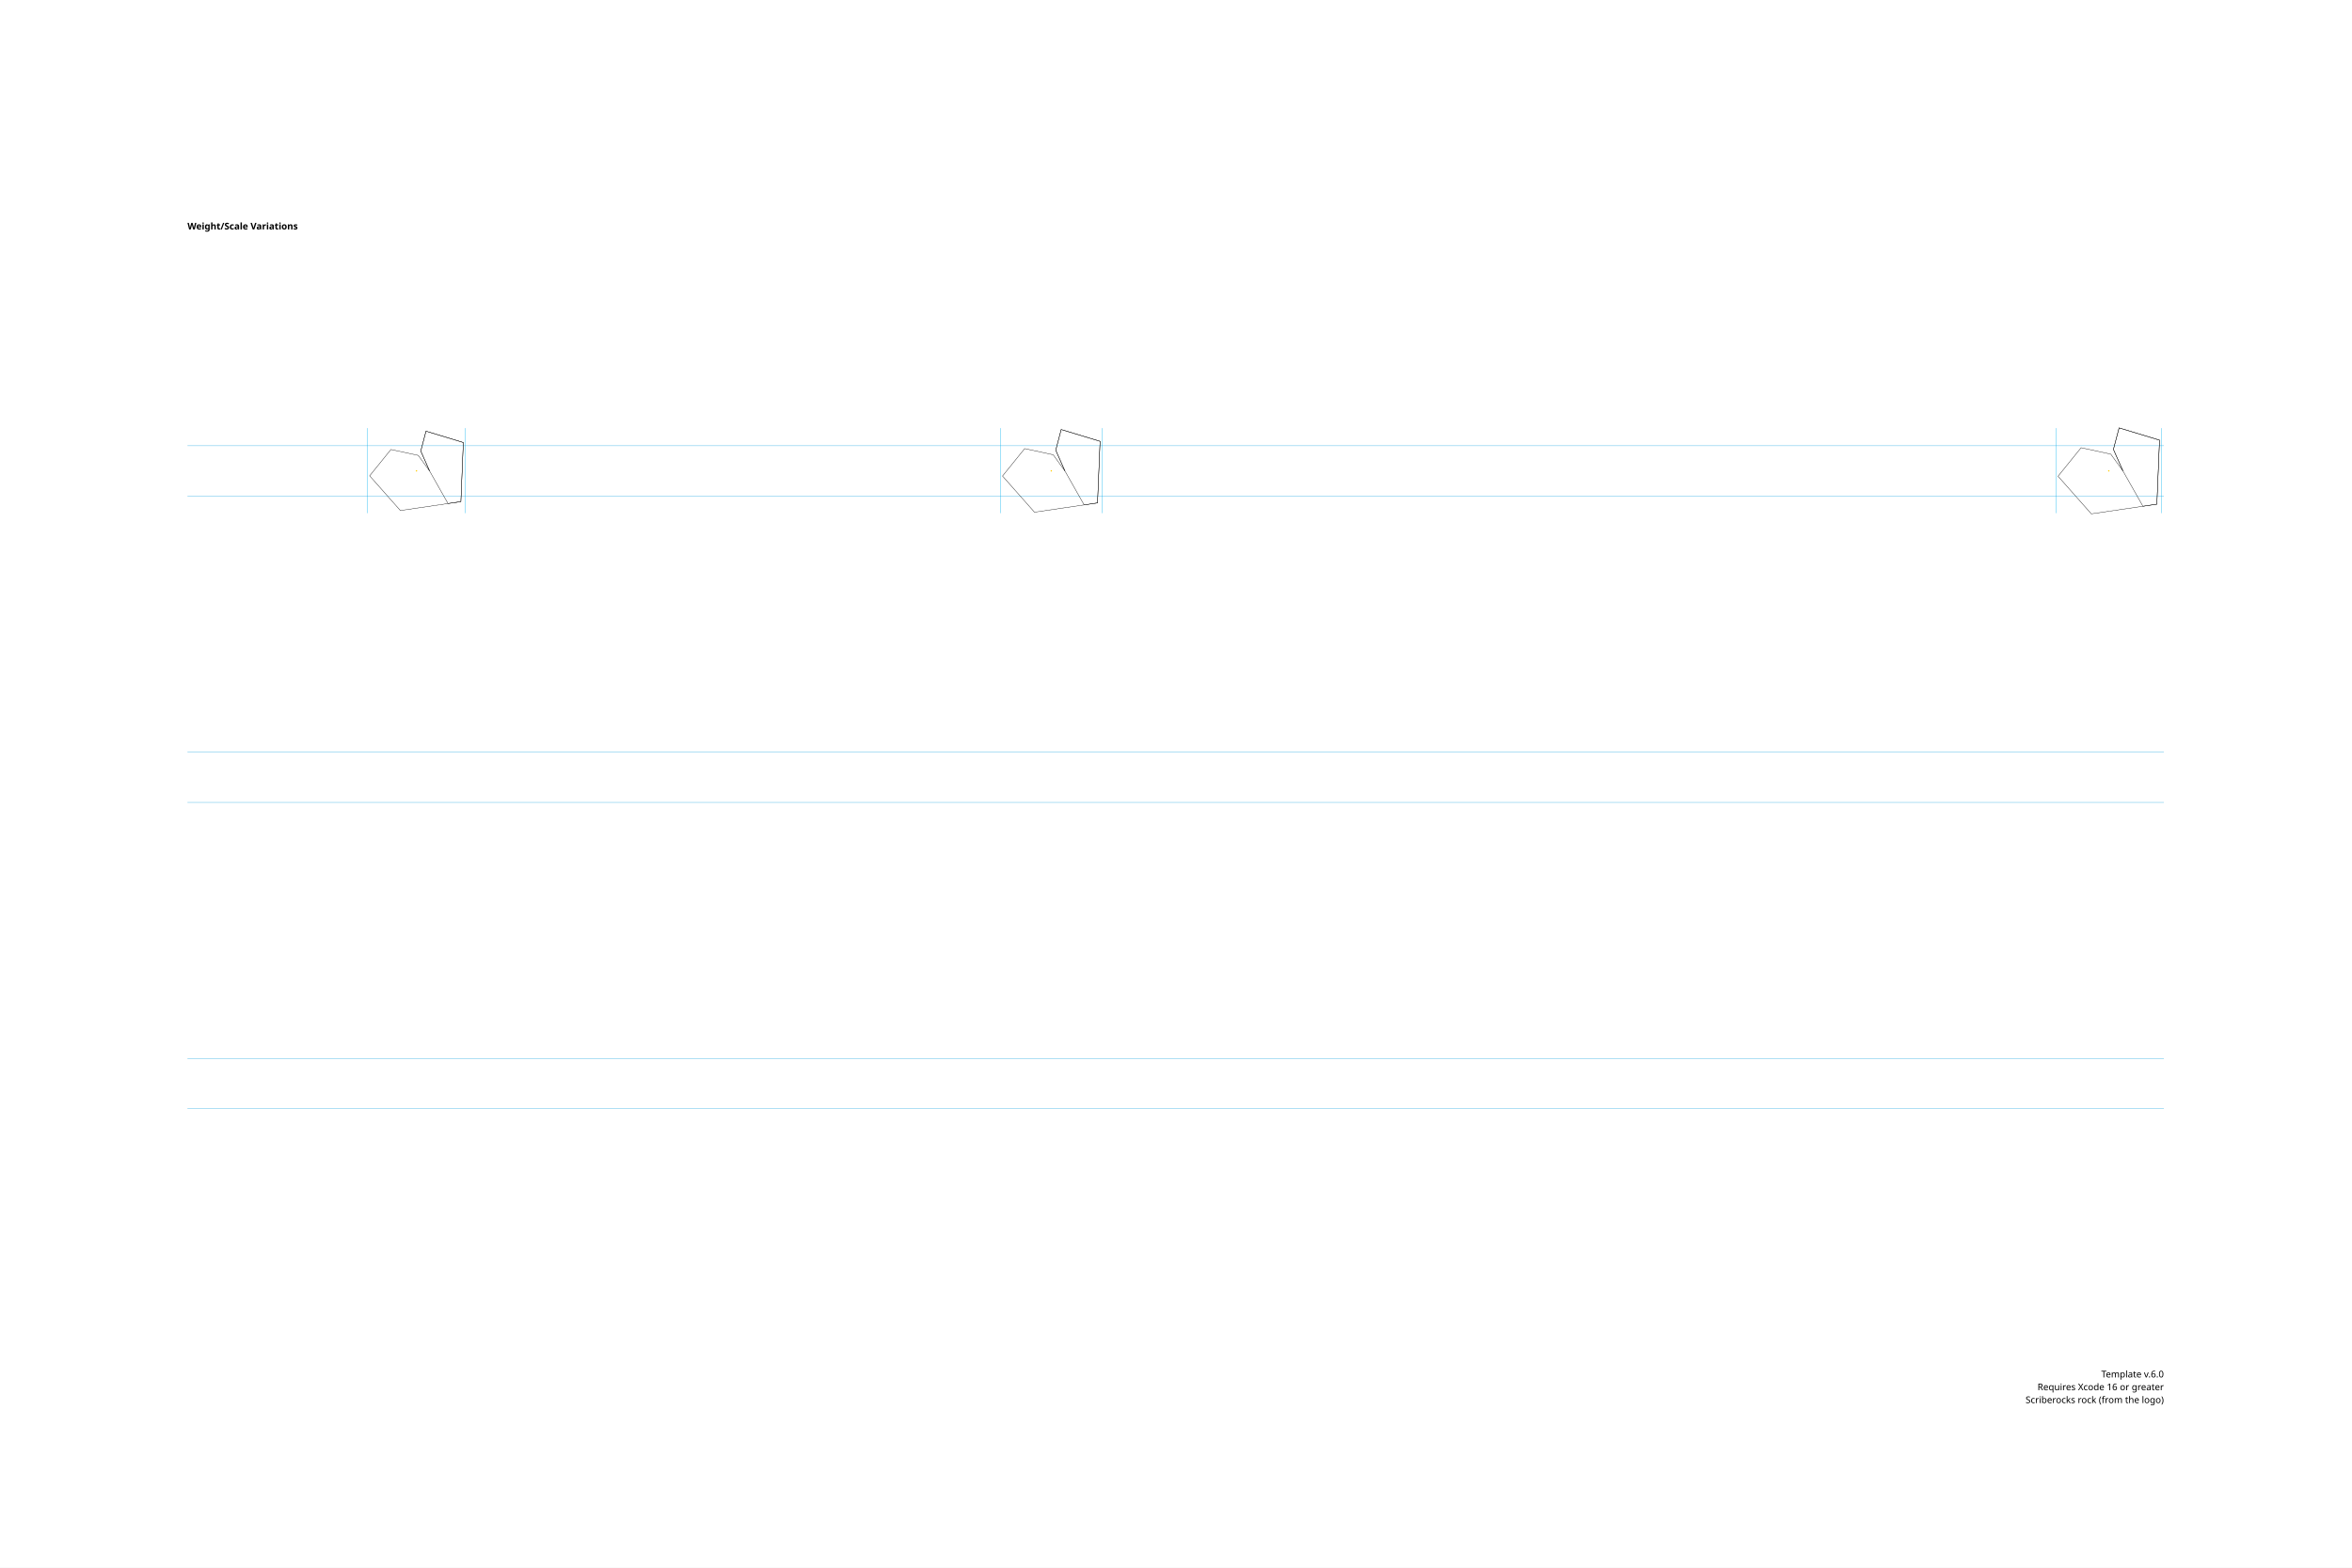
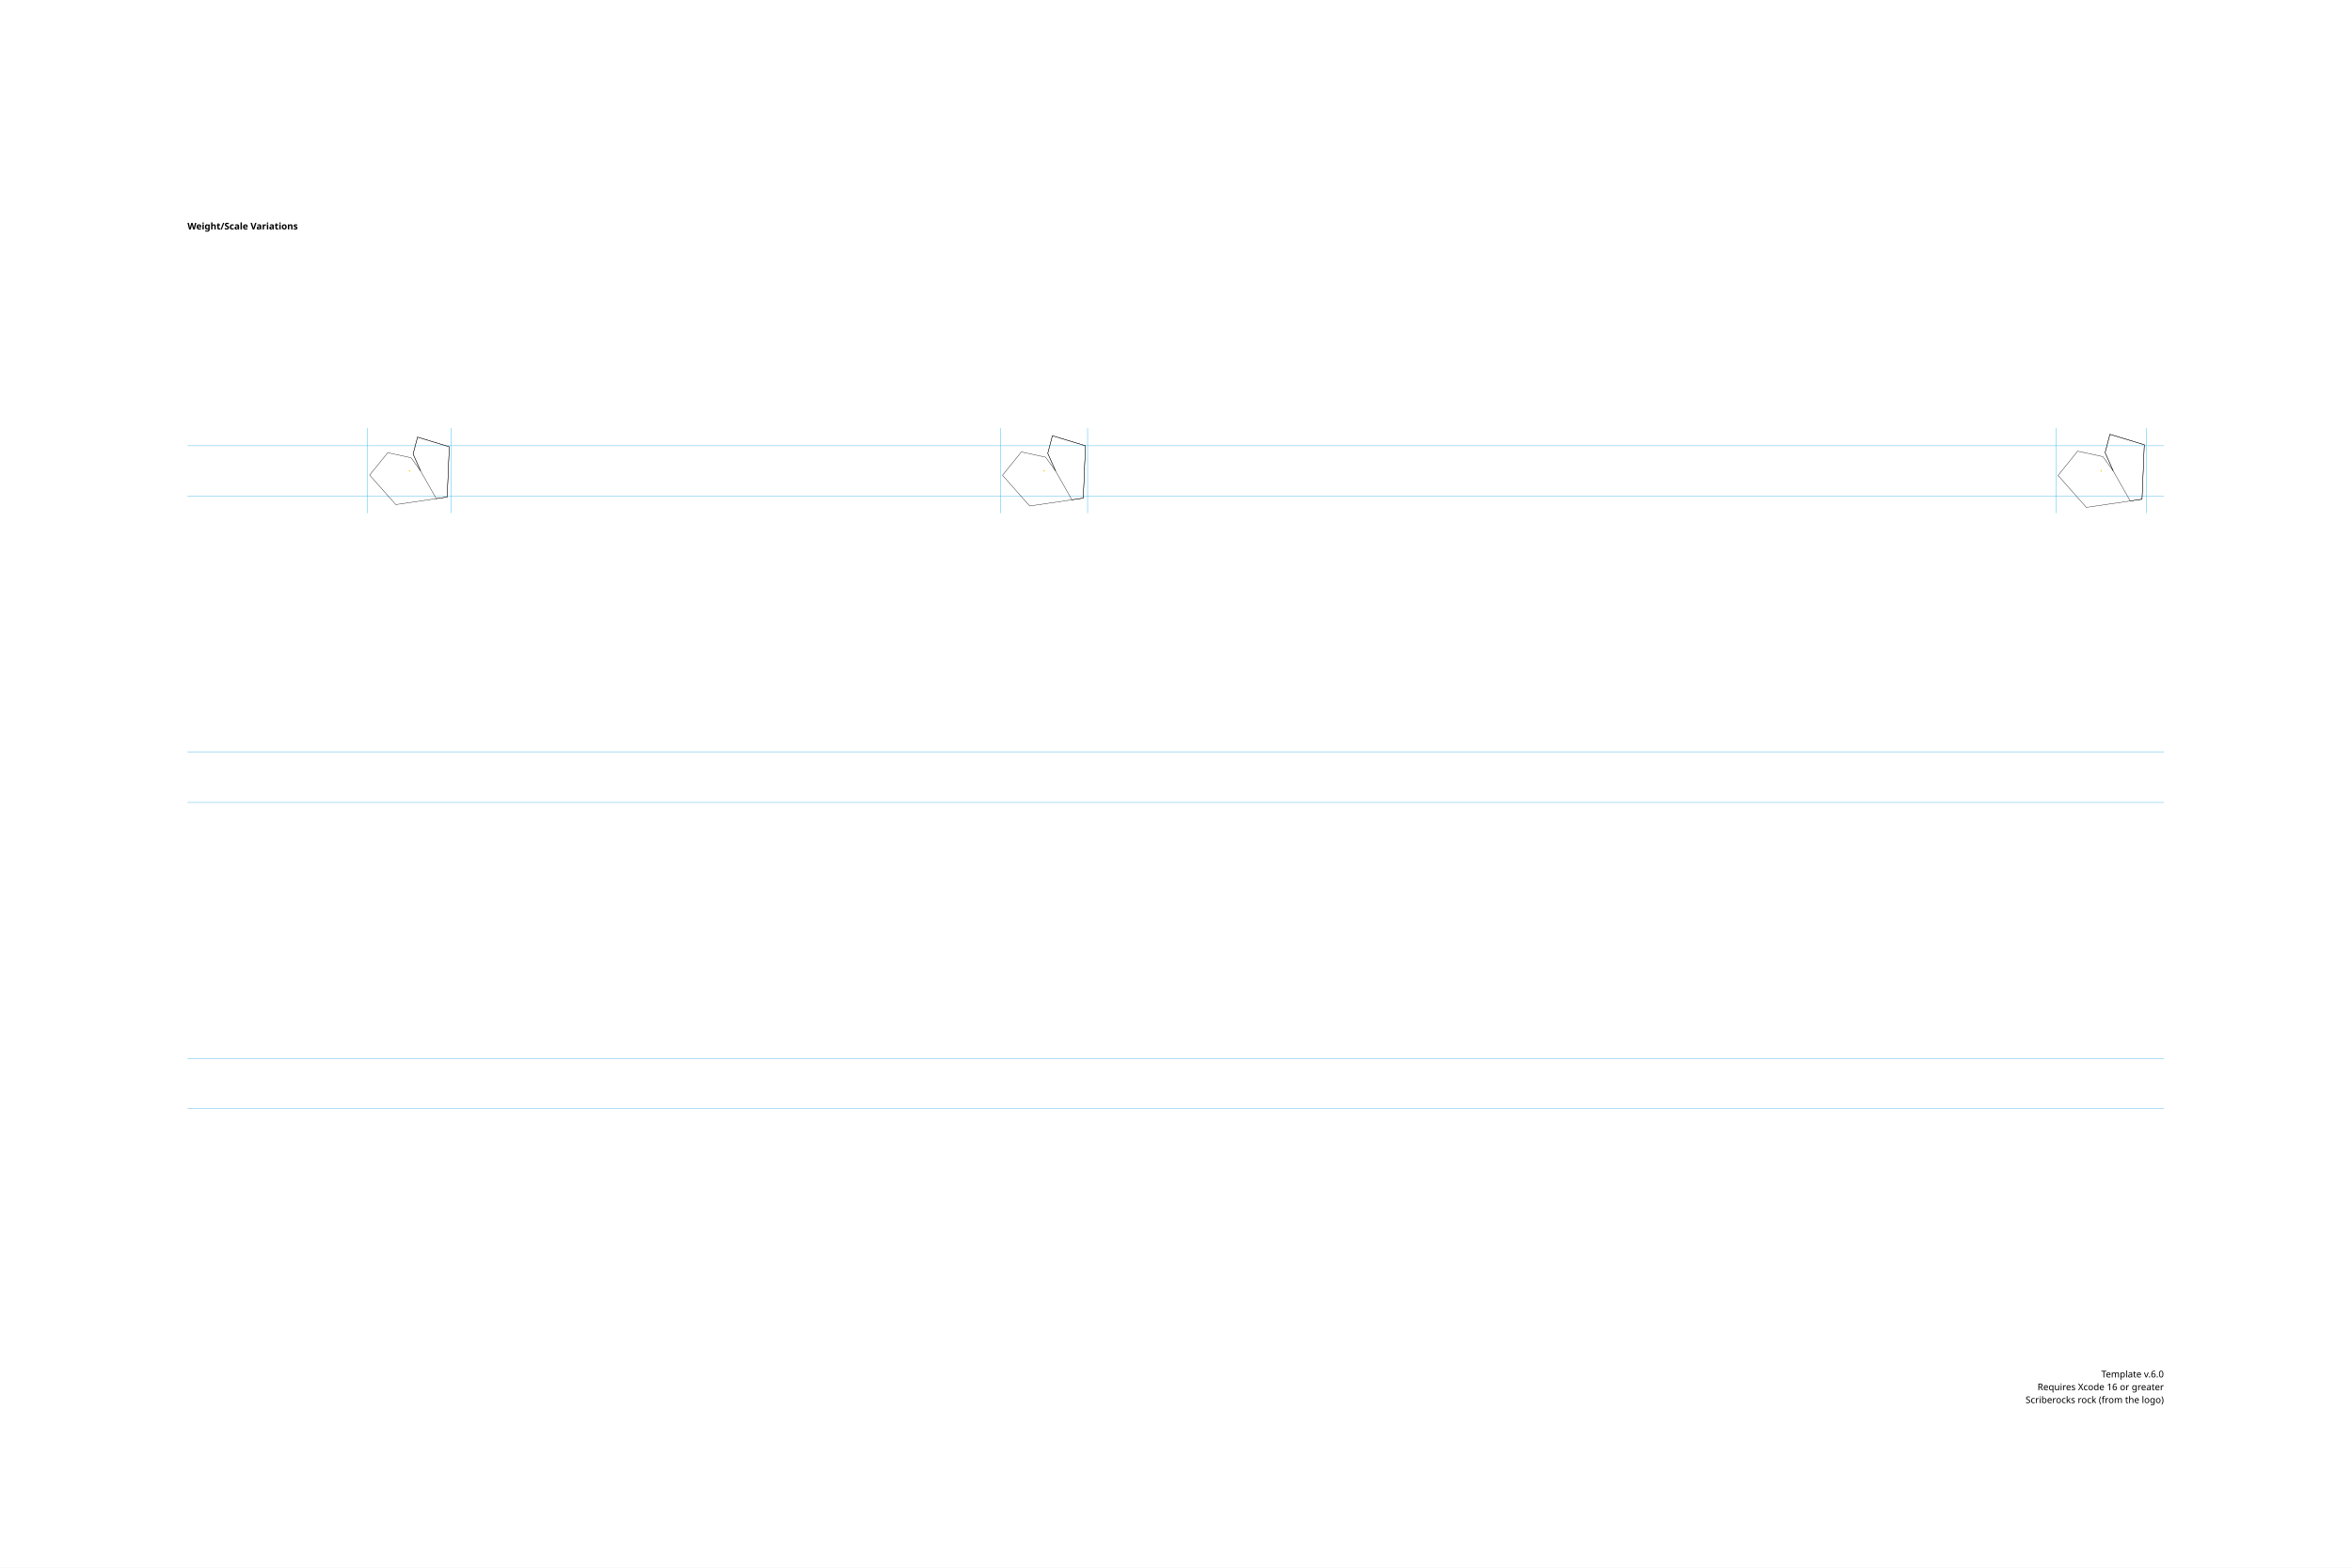
<svg xmlns="http://www.w3.org/2000/svg" version="1.1" viewBox="0 0 3300 2200">
  <style>.monochrome-0 {-sfsymbols-motion-group:0}
.monochrome-1 {-sfsymbols-motion-group:1}

.multicolor-0:systemBrownColor {-sfsymbols-motion-group:0}
.multicolor-1:systemGrayColor {-sfsymbols-motion-group:1}

.hierarchical-0:secondary {-sfsymbols-motion-group:0}
.hierarchical-1:primary {-sfsymbols-motion-group:1}

.SFSymbolsPreviewWireframe {fill:none;opacity:1.0;stroke:black;stroke-width:0.5}
</style>
  <g id="Notes">
    <rect id="artboard" x="0" y="0" width="3300" height="2200" style="fill:white;opacity:1" />
    <text transform="matrix(1 0 0 1 263 322)" style="stroke:none;fill:black;font-family:sans-serif;font-size:13;font-weight:bold;">Weight/Scale Variations</text>
    <text id="template-version" transform="matrix(1 0 0 1 3036 1933)" style="stroke:none;fill:black;font-family:sans-serif;font-size:13;text-anchor:end;">Template v.6.0</text>
    <text transform="matrix(1 0 0 1 3036 1951)" style="stroke:none;fill:black;font-family:sans-serif;font-size:13;text-anchor:end;">Requires Xcode 16 or greater</text>
    <text id="descriptive-name" transform="matrix(1 0 0 1 3036 1969)" style="stroke:none;fill:black;font-family:sans-serif;font-size:13;text-anchor:end;">Scriberocks rock (from the logo)</text>
  </g>
  <g id="Guides">
    <line id="Baseline-S" style="fill:none;stroke:#27AAE1;opacity:1;stroke-width:0.5;" x1="263" x2="3036" y1="696" y2="696" />
    <line id="Capline-S" style="fill:none;stroke:#27AAE1;opacity:1;stroke-width:0.5;" x1="263" x2="3036" y1="625.541" y2="625.541" />
    <line id="Baseline-M" style="fill:none;stroke:#27AAE1;opacity:1;stroke-width:0.5;" x1="263" x2="3036" y1="1126" y2="1126" />
    <line id="Capline-M" style="fill:none;stroke:#27AAE1;opacity:1;stroke-width:0.5;" x1="263" x2="3036" y1="1055.54" y2="1055.54" />
    <line id="Baseline-L" style="fill:none;stroke:#27AAE1;opacity:1;stroke-width:0.5;" x1="263" x2="3036" y1="1556" y2="1556" />
    <line id="Capline-L" style="fill:none;stroke:#27AAE1;opacity:1;stroke-width:0.5;" x1="263" x2="3036" y1="1485.54" y2="1485.54" />
    <line id="left-margin-Ultralight-S" style="fill:none;stroke:#00AEEF;stroke-width:0.5;opacity:1.0;" x1="515.649" x2="515.649" y1="600.785" y2="720.121" />
-     <line id="right-margin-Ultralight-S" style="fill:none;stroke:#00AEEF;stroke-width:0.5;opacity:1.0;" x1="653.078" x2="653.078" y1="600.785" y2="720.121" />
+     <line id="right-margin-Ultralight-S" style="fill:none;stroke:#00AEEF;stroke-width:0.5;opacity:1.0;" x1="633.364" x2="633.364" y1="600.785" y2="720.121" />
    <line id="left-margin-Regular-S" style="fill:none;stroke:#00AEEF;stroke-width:0.5;opacity:1.0;" x1="1403.580" x2="1403.580" y1="600.785" y2="720.121" />
-     <line id="right-margin-Regular-S" style="fill:none;stroke:#00AEEF;stroke-width:0.5;opacity:1.0;" x1="1546.485" x2="1546.485" y1="600.785" y2="720.121" />
+     <line id="right-margin-Regular-S" style="fill:none;stroke:#00AEEF;stroke-width:0.5;opacity:1.0;" x1="1525.950" x2="1525.950" y1="600.785" y2="720.121" />
    <line id="left-margin-Black-S" style="fill:none;stroke:#00AEEF;stroke-width:0.5;opacity:1.0;" x1="2884.570" x2="2884.570" y1="600.785" y2="720.121" />
-     <line id="right-margin-Black-S" style="fill:none;stroke:#00AEEF;stroke-width:0.5;opacity:1.0;" x1="3032.952" x2="3032.952" y1="600.785" y2="720.121" />
+     <line id="right-margin-Black-S" style="fill:none;stroke:#00AEEF;stroke-width:0.5;opacity:1.0;" x1="3011.594" x2="3011.594" y1="600.785" y2="720.121" />
  </g>
  <g id="Symbols">
    <g id="Ultralight-S" transform="matrix(1 0 0 1 515.649 696)">
-       <path class="monochrome-0 multicolor-0:systemBrownColor hierarchical-0:secondary SFSymbolsPreviewWireframe" d="M134.429 -75.001 L82.053 -90.909 L74.711 -63.008 L87.193 -34.862 L71.284 -56.890 L32.859 -65.211 L3.000 -28.254 L46.076 20.450 L131.003 7.968 Z" />
-       <path class="monochrome-1 multicolor-1:systemGrayColor hierarchical-1:primary SFSymbolsPreviewWireframe" d="M134.429 -75.001 L82.053 -90.909 L74.711 -63.008 L87.193 -34.862 L112.932 10.624 L131.003 7.968 Z" />
+       <path class="monochrome-0 multicolor-0:systemBrownColor hierarchical-0:secondary SFSymbolsPreviewWireframe" d="M114.715 -69.035 L70.195 -82.558 L63.954 -58.841 L74.564 -34.917 L61.042 -53.641 L28.380 -60.714 L3.000 -29.300 L39.614 12.098 L111.802 1.489 Z" />
+       <path class="monochrome-1 multicolor-1:systemGrayColor hierarchical-1:primary SFSymbolsPreviewWireframe" d="M114.715 -69.035 L70.195 -82.558 L63.954 -58.841 L74.564 -34.917 L96.442 3.746 L111.802 1.489 Z" />
    </g>
    <g id="Regular-S" transform="matrix(1 0 0 1 1403.580 696)">
-       <path class="monochrome-0 multicolor-0:systemBrownColor hierarchical-0:secondary SFSymbolsPreviewWireframe" d="M139.905 -76.658 L85.347 -93.230 L77.699 -64.166 L90.701 -34.847 L74.130 -57.792 L34.103 -66.460 L3.000 -27.964 L47.870 22.770 L136.336 9.768 Z" />
-       <path class="monochrome-1 multicolor-1:systemGrayColor hierarchical-1:primary SFSymbolsPreviewWireframe" d="M139.905 -76.658 L85.347 -93.230 L77.699 -64.166 L90.701 -34.847 L117.512 12.535 L136.336 9.768 Z" />
+       <path class="monochrome-0 multicolor-0:systemBrownColor hierarchical-0:secondary SFSymbolsPreviewWireframe" d="M119.370 -70.444 L72.995 -84.529 L66.494 -59.825 L77.546 -34.904 L63.460 -54.408 L29.438 -61.776 L3.000 -29.053 L41.140 14.070 L116.336 3.019 Z" />
+       <path class="monochrome-1 multicolor-1:systemGrayColor hierarchical-1:primary SFSymbolsPreviewWireframe" d="M119.370 -70.444 L72.995 -84.529 L66.494 -59.825 L77.546 -34.904 L100.336 5.370 L116.336 3.019 Z" />
    </g>
    <g id="Black-S" transform="matrix(1 0 0 1 2884.570 696)">
-       <path class="monochrome-0 multicolor-0:systemBrownColor hierarchical-0:secondary SFSymbolsPreviewWireframe" d="M145.382 -78.315 L88.641 -95.549 L80.687 -65.323 L94.209 -34.832 L76.975 -58.695 L35.347 -67.709 L3.000 -27.673 L49.665 25.090 L141.670 11.568 Z" />
-       <path class="monochrome-1 multicolor-1:systemGrayColor hierarchical-1:primary SFSymbolsPreviewWireframe" d="M145.382 -78.315 L88.641 -95.549 L80.687 -65.323 L94.209 -34.832 L122.093 14.446 L141.670 11.568 Z" />
+       <path class="monochrome-0 multicolor-0:systemBrownColor hierarchical-0:secondary SFSymbolsPreviewWireframe" d="M124.024 -71.852 L75.795 -86.501 L69.034 -60.809 L80.528 -34.891 L65.879 -55.175 L30.495 -62.838 L3.000 -28.806 L42.665 16.042 L120.869 4.549 Z" />
+       <path class="monochrome-1 multicolor-1:systemGrayColor hierarchical-1:primary SFSymbolsPreviewWireframe" d="M124.024 -71.852 L75.795 -86.501 L69.034 -60.809 L80.528 -34.891 L104.229 6.994 L120.869 4.549 Z" />
    </g>
  </g>
  <g id="Anchors">
-     <circle id="Ultralight-S-rotate-anchor" style="fill:#FFCC00;opacity:1.0;" r="1" cx="584.364" cy="660.770" />
-     <circle id="Regular-S-rotate-anchor" style="fill:#FFCC00;opacity:1.0;" r="1" cx="1475.033" cy="660.770" />
-     <circle id="Black-S-rotate-anchor" style="fill:#FFCC00;opacity:1.0;" r="1" cx="2958.761" cy="660.770" />
+     <circle id="Ultralight-S-rotate-anchor" style="fill:#FFCC00;opacity:1.0;" r="1" cx="574.506" cy="660.770" />
+     <circle id="Regular-S-rotate-anchor" style="fill:#FFCC00;opacity:1.0;" r="1" cx="1464.765" cy="660.770" />
+     <circle id="Black-S-rotate-anchor" style="fill:#FFCC00;opacity:1.0;" r="1" cx="2948.082" cy="660.770" />
  </g>
</svg>
